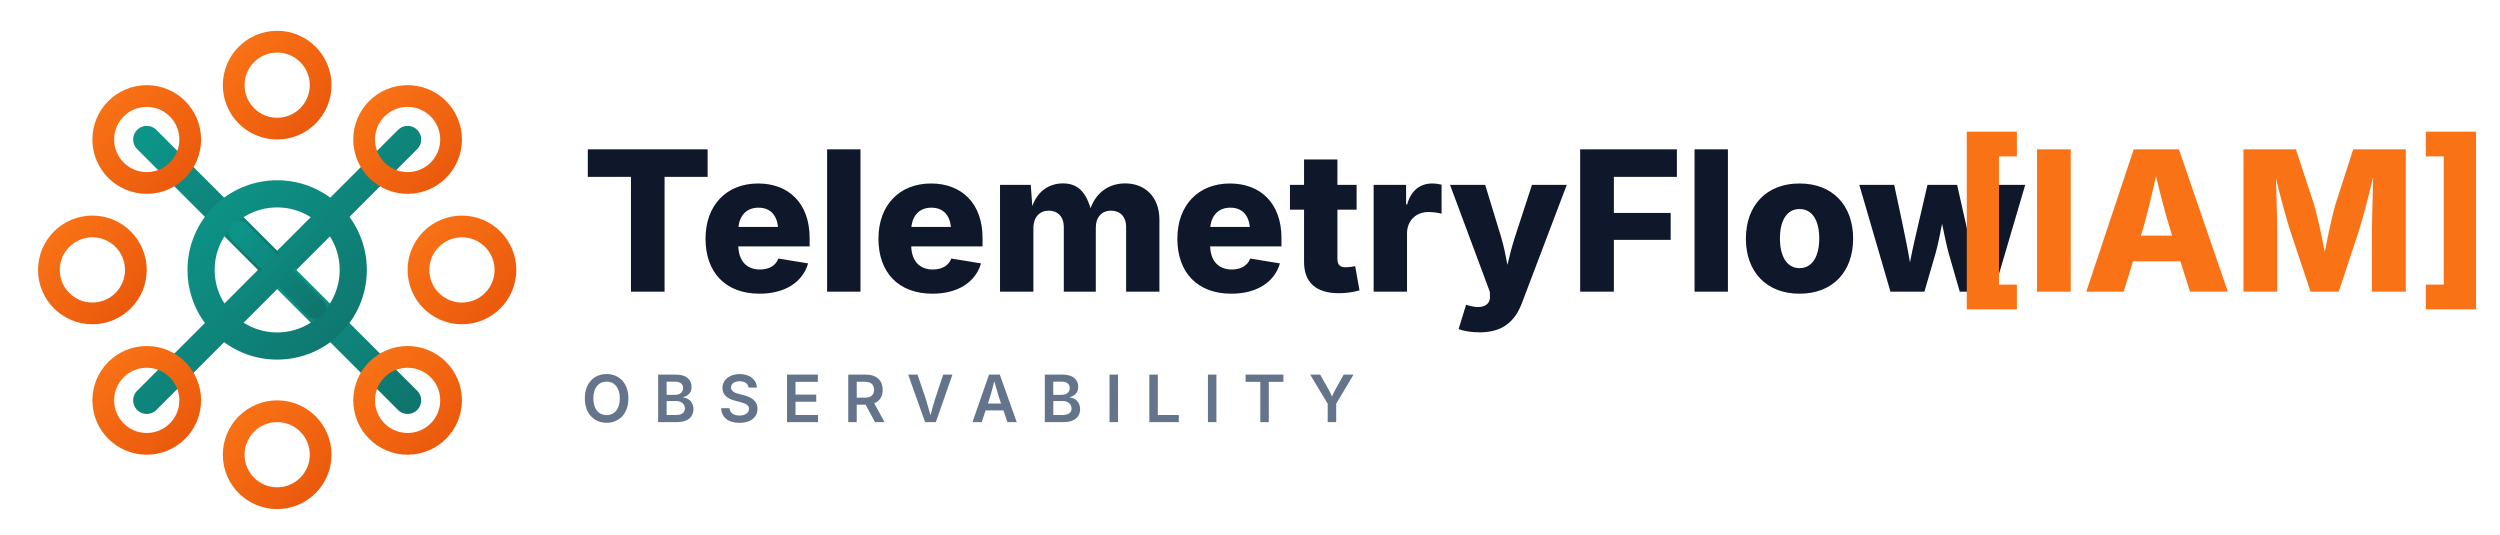
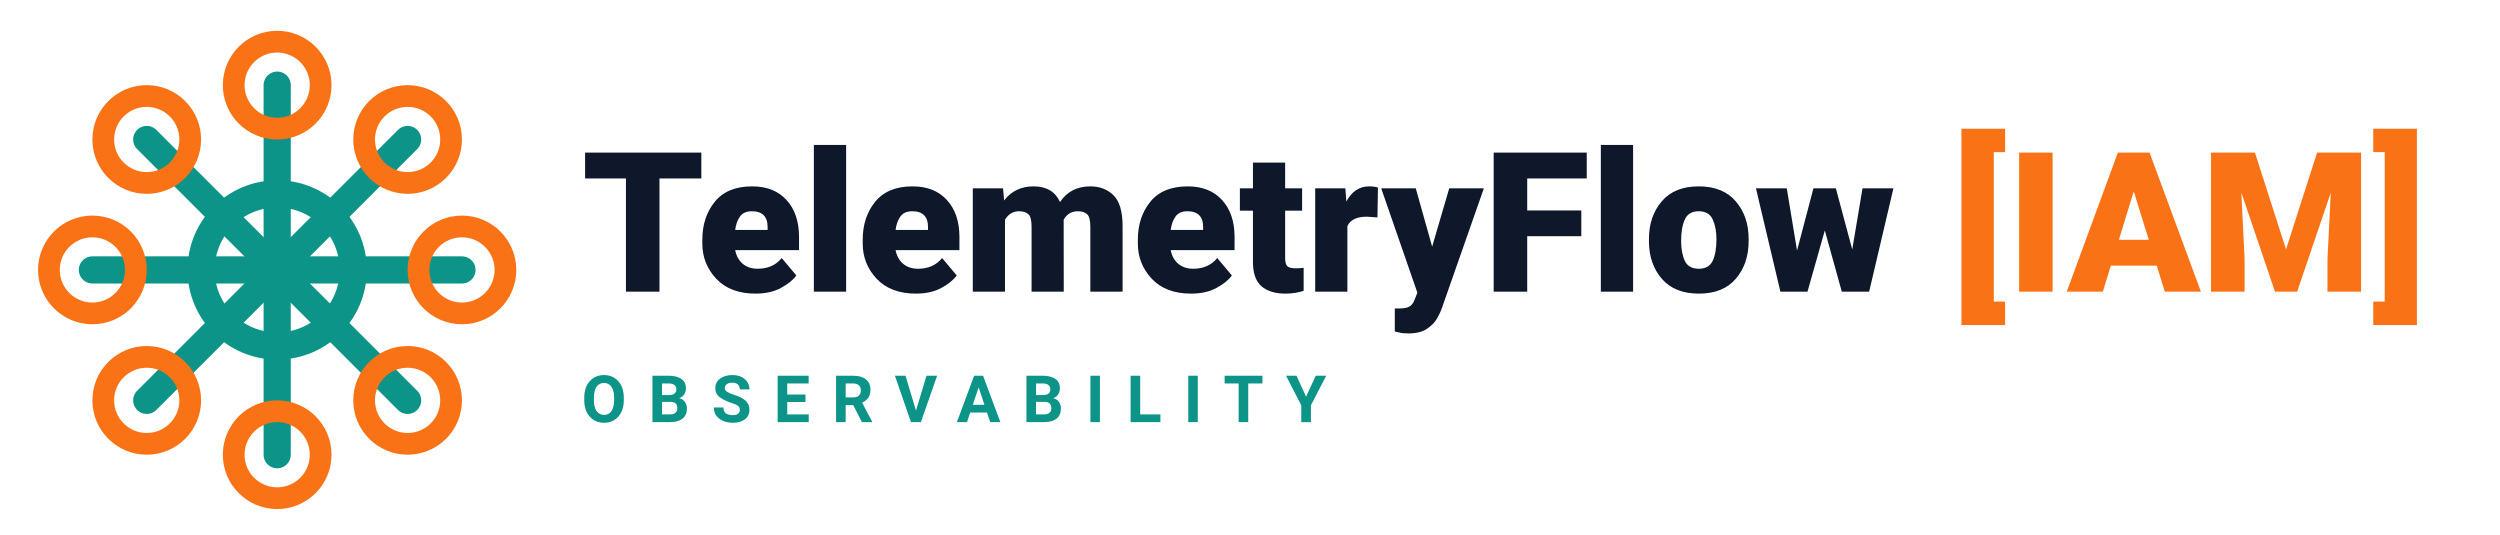
- <svg xmlns="http://www.w3.org/2000/svg" width="1380" height="295" viewBox="0 0 460 97">
-   <defs>
-     <linearGradient id="teal" x1="0%" y1="0%" x2="100%" y2="100%">
-       <stop offset="0%" stop-color="#0d9488" />
-       <stop offset="100%" stop-color="#0f766e" />
-     </linearGradient>
-     <linearGradient id="coral" x1="0%" y1="0%" x2="100%" y2="100%">
-       <stop offset="0%" stop-color="#f97316" />
-       <stop offset="100%" stop-color="#ea580c" />
-     </linearGradient>
-   </defs>
+ <svg xmlns="http://www.w3.org/2000/svg" viewBox="0 0 460 97" width="1380" height="295">
  <g transform="translate(7,5)">
-     <line x1="44" y1="44" x2="44" y2="10" stroke="url(#teal)" stroke-width="5" stroke-linecap="round" />
-     <line x1="44" y1="44" x2="68" y2="20" stroke="url(#teal)" stroke-width="5" stroke-linecap="round" />
-     <line x1="44" y1="44" x2="78" y2="44" stroke="url(#teal)" stroke-width="5" stroke-linecap="round" />
-     <line x1="44" y1="44" x2="68" y2="68" stroke="url(#teal)" stroke-width="5" stroke-linecap="round" />
-     <line x1="44" y1="44" x2="44" y2="78" stroke="url(#teal)" stroke-width="5" stroke-linecap="round" />
-     <line x1="44" y1="44" x2="20" y2="68" stroke="url(#teal)" stroke-width="5" stroke-linecap="round" />
-     <line x1="44" y1="44" x2="10" y2="44" stroke="url(#teal)" stroke-width="5" stroke-linecap="round" />
-     <line x1="44" y1="44" x2="20" y2="20" stroke="url(#teal)" stroke-width="5" stroke-linecap="round" />
-     <circle cx="44" cy="10" r="8" fill="none" stroke="url(#coral)" stroke-width="4" />
-     <circle cx="68" cy="20" r="8" fill="none" stroke="url(#coral)" stroke-width="4" />
-     <circle cx="78" cy="44" r="8" fill="none" stroke="url(#coral)" stroke-width="4" />
-     <circle cx="68" cy="68" r="8" fill="none" stroke="url(#coral)" stroke-width="4" />
-     <circle cx="44" cy="78" r="8" fill="none" stroke="url(#coral)" stroke-width="4" />
-     <circle cx="20" cy="68" r="8" fill="none" stroke="url(#coral)" stroke-width="4" />
-     <circle cx="10" cy="44" r="8" fill="none" stroke="url(#coral)" stroke-width="4" />
-     <circle cx="20" cy="20" r="8" fill="none" stroke="url(#coral)" stroke-width="4" />
-     <circle cx="44" cy="44" r="14" fill="none" stroke="url(#teal)" stroke-width="5" />
-     <line x1="37" y1="37" x2="51" y2="51" stroke="url(#teal)" stroke-width="4" stroke-linecap="round" />
-     <line x1="51" y1="37" x2="37" y2="51" stroke="url(#teal)" stroke-width="4" stroke-linecap="round" />
-     <text x="100" y="48" font-family="system-ui, -apple-system, BlinkMacSystemFont, 'Segoe UI', sans-serif" font-size="36" font-weight="800" fill="#0f172a">TelemetryFlow</text>
-     <text x="352" y="48" font-family="system-ui, -apple-system, BlinkMacSystemFont, 'Segoe UI', sans-serif" font-size="36" font-weight="800" fill="#f97316">[IAM]</text>
-     <text x="100" y="72" font-family="system-ui, -apple-system, BlinkMacSystemFont, 'Segoe UI', sans-serif" font-size="12" font-weight="600" fill="#64748b" letter-spacing="4">OBSERVABILITY</text>
+     <g id="icon">
+       <g stroke="#0d9488" stroke-width="5" stroke-linecap="round">
+         <line x1="44" y1="44" x2="44" y2="10" />
+         <line x1="44" y1="44" x2="68" y2="20" />
+         <line x1="44" y1="44" x2="78" y2="44" />
+         <line x1="44" y1="44" x2="68" y2="68" />
+         <line x1="44" y1="44" x2="44" y2="78" />
+         <line x1="44" y1="44" x2="20" y2="68" />
+         <line x1="44" y1="44" x2="10" y2="44" />
+         <line x1="44" y1="44" x2="20" y2="20" />
+       </g>
+       <g fill="none" stroke="#f97316" stroke-width="4">
+         <circle cx="44" cy="10" r="8" />
+         <circle cx="68" cy="20" r="8" />
+         <circle cx="78" cy="44" r="8" />
+         <circle cx="68" cy="68" r="8" />
+         <circle cx="44" cy="78" r="8" />
+         <circle cx="20" cy="68" r="8" />
+         <circle cx="10" cy="44" r="8" />
+         <circle cx="20" cy="20" r="8" />
+       </g>
+       <circle cx="44" cy="44" r="14" fill="none" stroke="#0d9488" stroke-width="5" />
+       <line x1="37" y1="37" x2="51" y2="51" stroke="#0d9488" stroke-width="4" stroke-linecap="round" />
+       <line x1="51" y1="37" x2="37" y2="51" stroke="#0d9488" stroke-width="4" stroke-linecap="round" />
+     </g>
+     <text x="100" y="48" font-family="system-ui,-apple-system,BlinkMacSystemFont,Roboto,sans-serif" font-size="36" font-weight="800" fill="#0f172a">TelemetryFlow</text>
+     <text x="352" y="48" font-family="system-ui,-apple-system,BlinkMacSystemFont,Roboto,sans-serif" font-size="36" font-weight="800" fill="#f97316">[IAM]</text>
+     <text x="100" y="72" font-family="system-ui,-apple-system,BlinkMacSystemFont,Roboto,sans-serif" font-size="12" font-weight="600" fill="#0d9488" letter-spacing="4">OBSERVABILITY</text>
  </g>
</svg>
